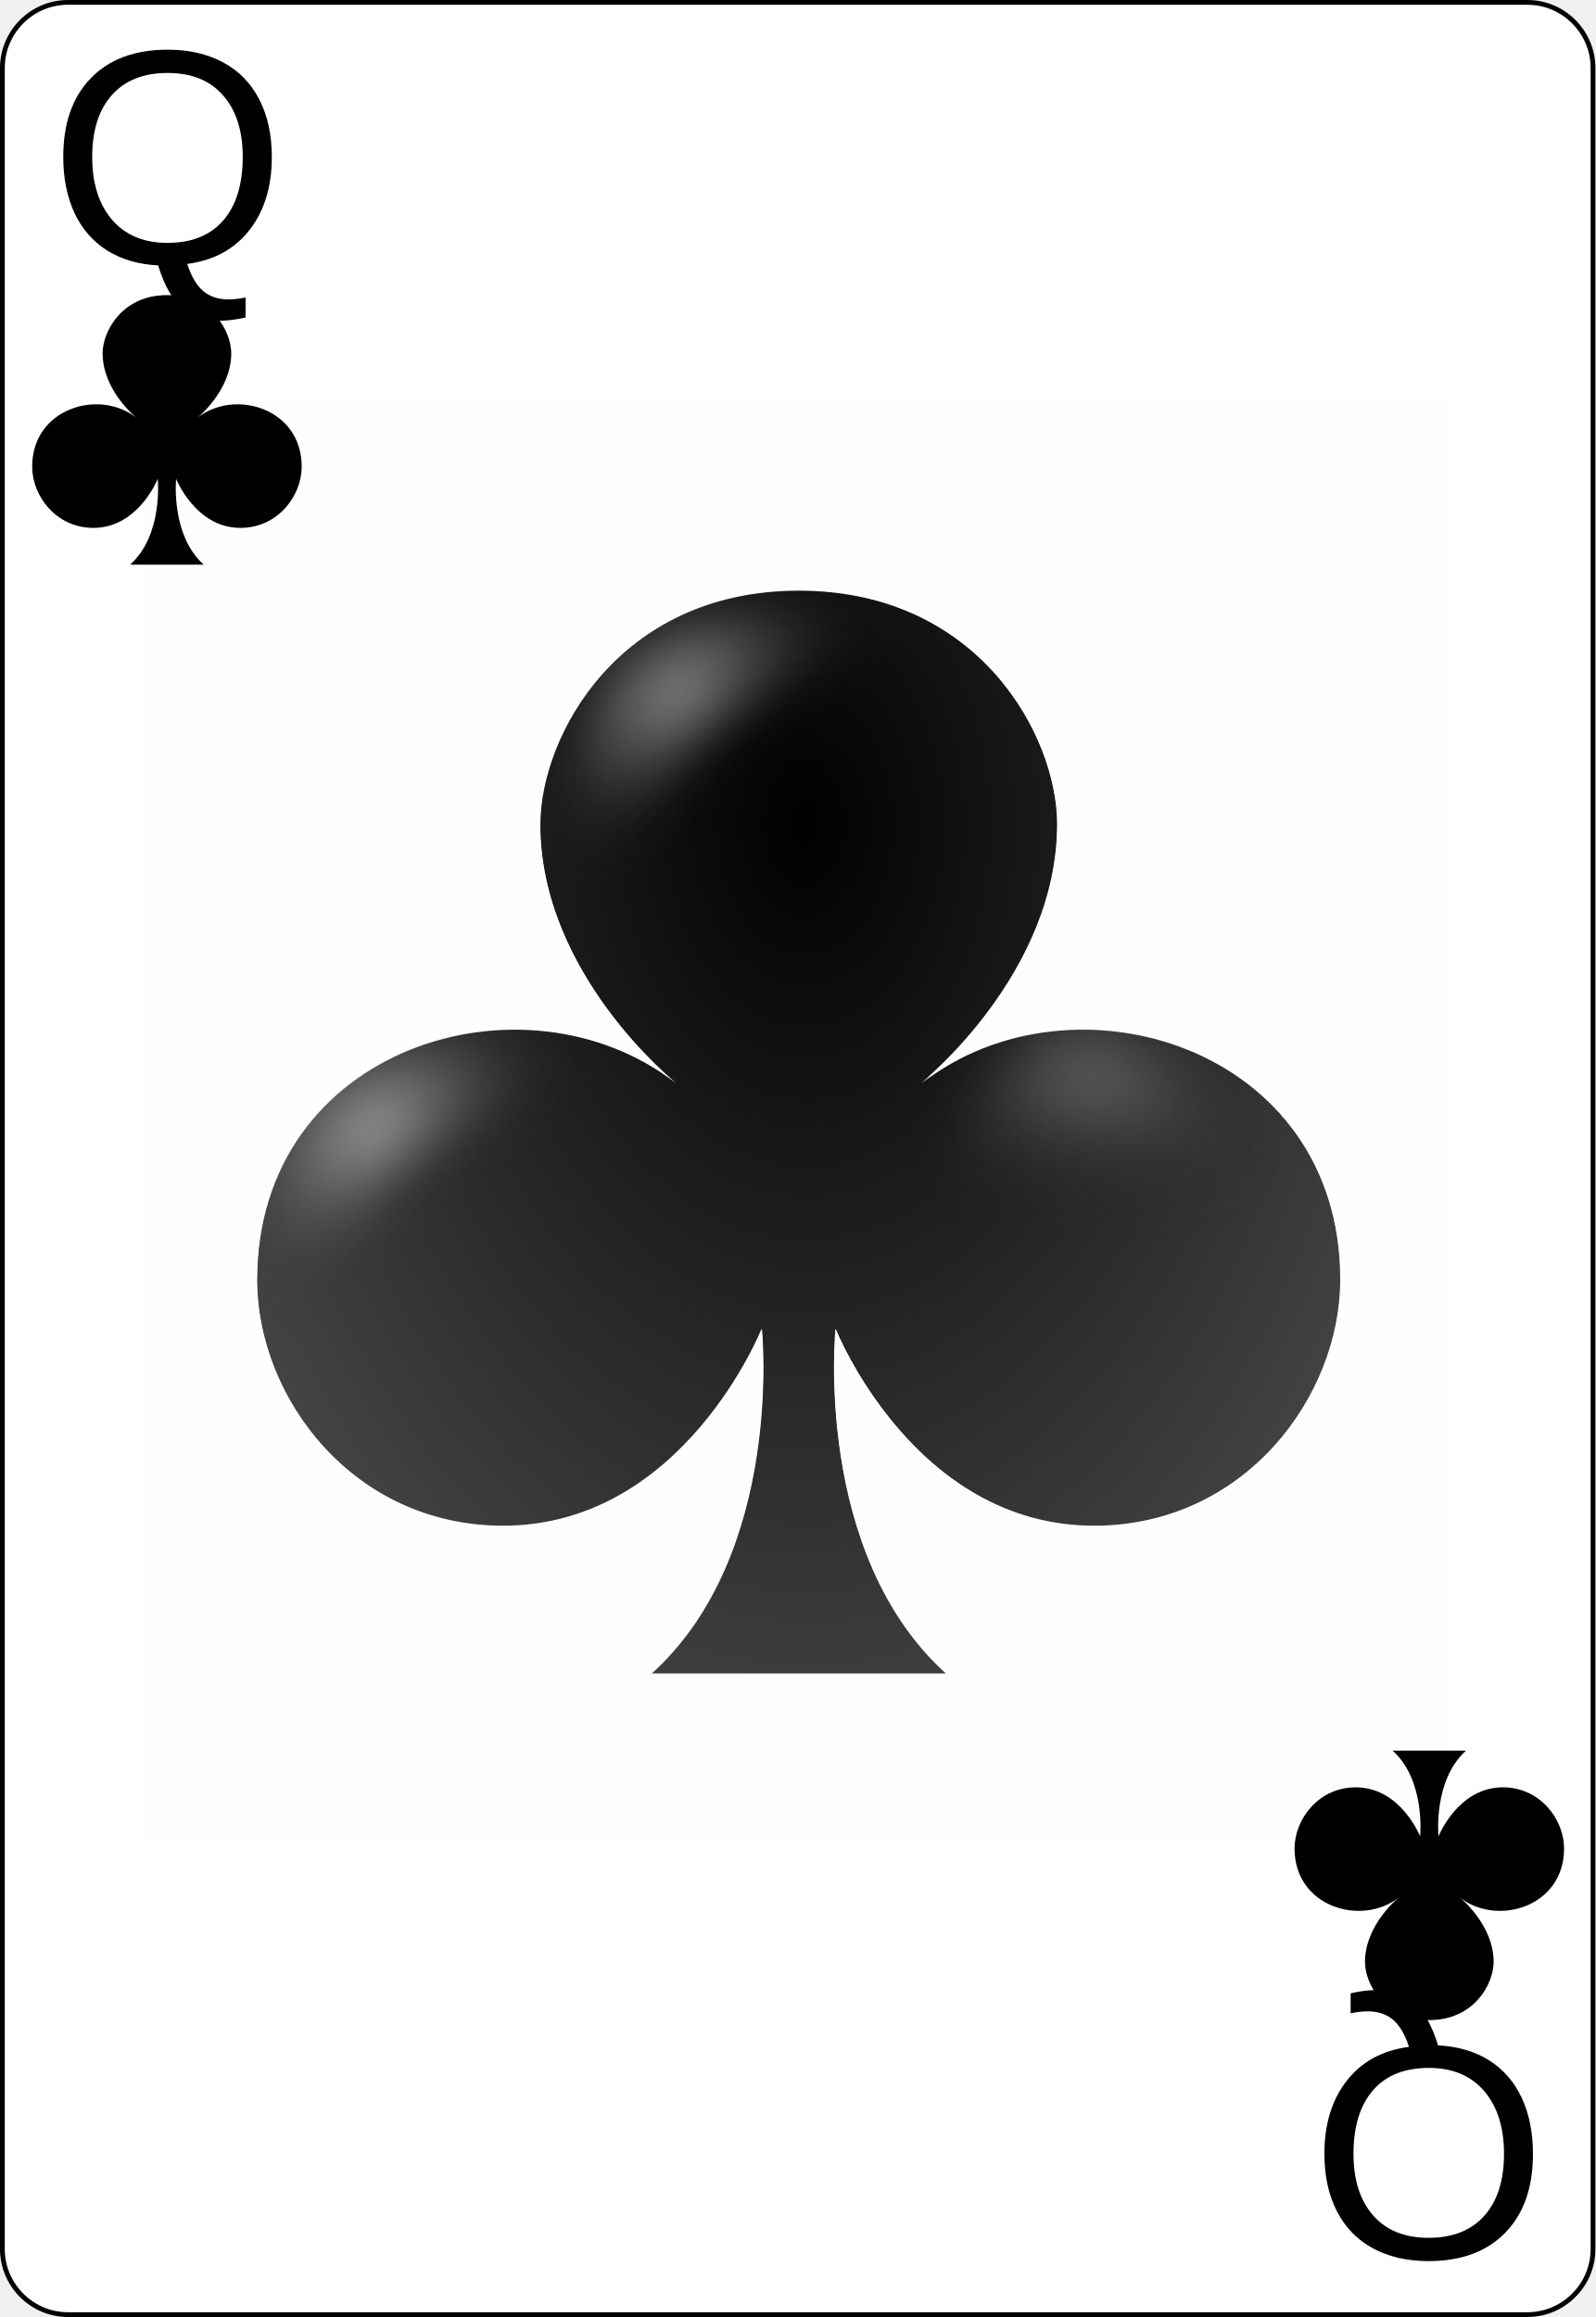
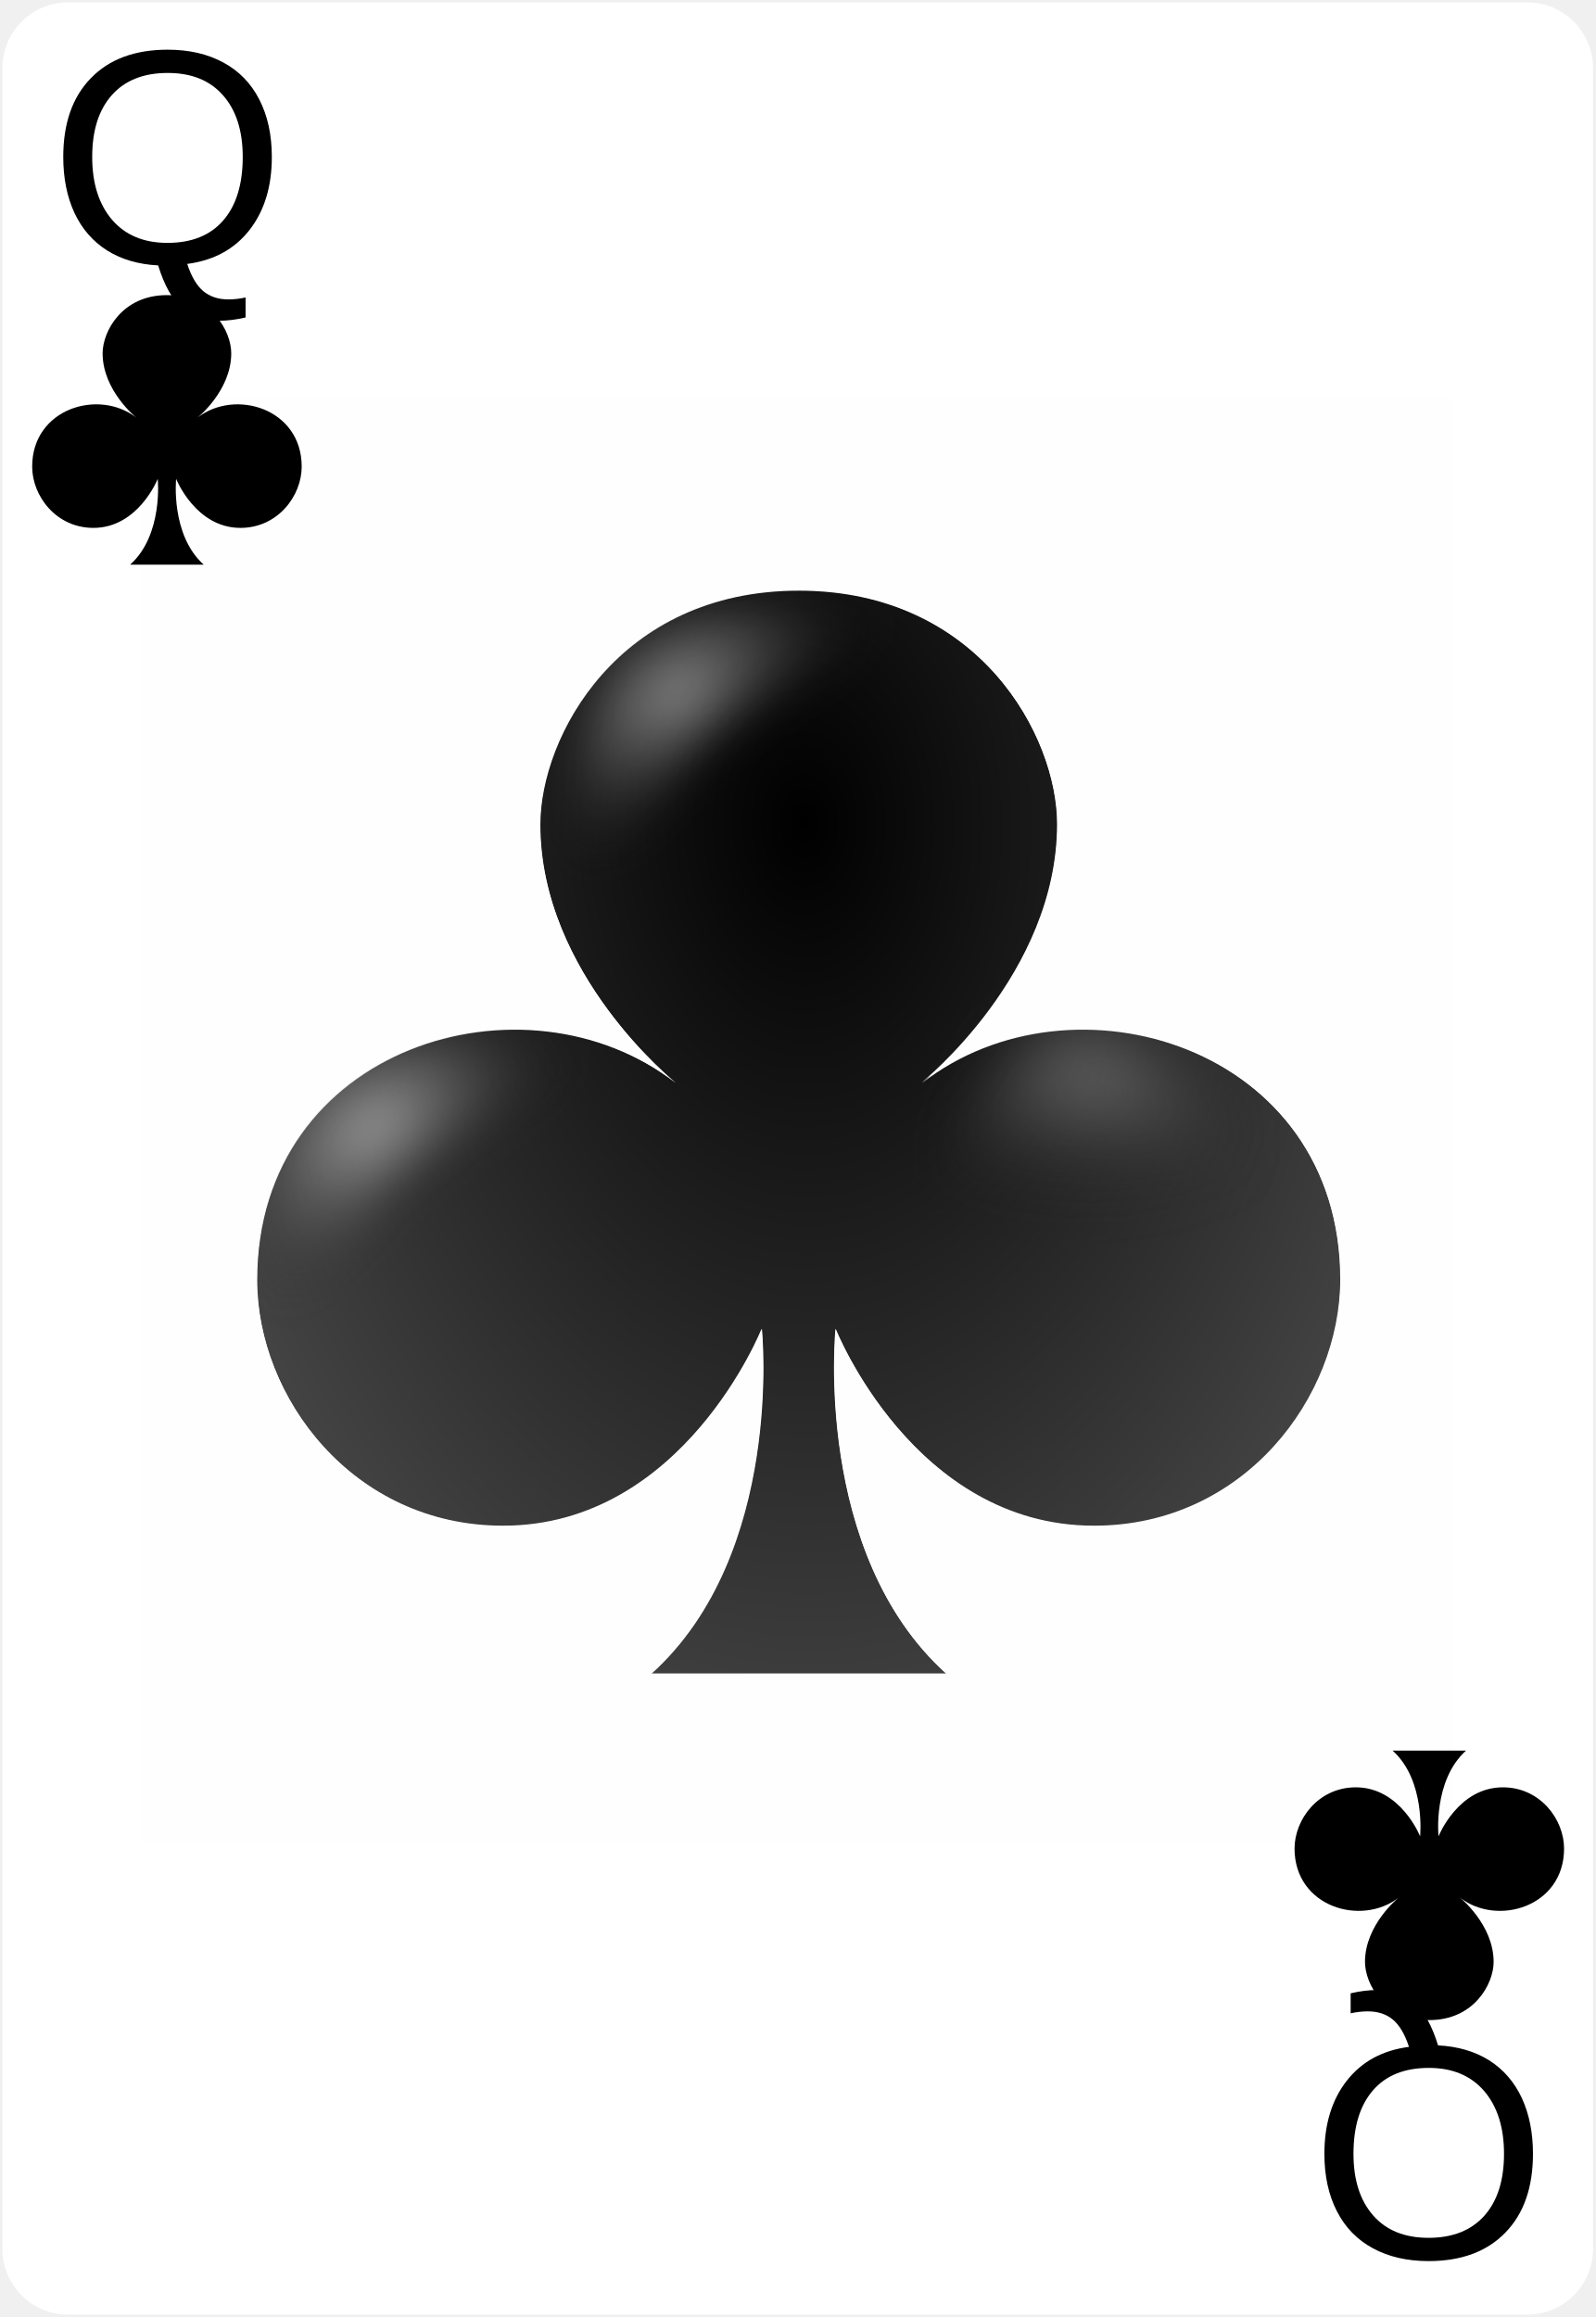
<svg xmlns="http://www.w3.org/2000/svg" xmlns:xlink="http://www.w3.org/1999/xlink" width="167.087pt" height="242.667pt" viewBox="0 0 167.087 242.667" xml:space="preserve" id="svg2" version="1.1">
  <defs id="defs41">
    <radialGradient xlink:href="#linearGradient2984" id="radialGradient3760" cx="48.231" cy="18.138" fx="48.231" fy="18.138" r="9.5" gradientUnits="userSpaceOnUse" gradientTransform="matrix(-1.560526,0.01828294,-0.02684055,-2.290953,123.9838,58.80911)" />
    <linearGradient id="linearGradient2984">
      <stop style="stop-color:#000000;stop-opacity:1;" offset="0" id="stop2986" />
      <stop style="stop-color:#000000;stop-opacity:0.656;" offset="1" id="stop2988" />
    </linearGradient>
    <radialGradient xlink:href="#linearGradient3784" id="radialGradient3792" cx="171.487" cy="511.223" fx="171.487" fy="511.223" r="81.903" gradientTransform="matrix(1.152989,-0.6739155,0.3948202,0.6754904,-233.6326,270.4008)" gradientUnits="userSpaceOnUse" />
    <linearGradient id="linearGradient3784">
      <stop style="stop-color:#ffffff;stop-opacity:0.534;" offset="0" id="stop3786" />
      <stop style="stop-color:#000000;stop-opacity:0;" offset="1" id="stop3788" />
    </linearGradient>
    <filter color-interpolation-filters="sRGB" id="filter3834" x="-0.139" width="1.279" y="-0.162" height="1.325">
      <feGaussianBlur stdDeviation="9.511" id="feGaussianBlur3836" />
    </filter>
    <radialGradient r="81.903" fy="511.223" fx="171.487" cy="511.223" cx="171.487" gradientTransform="matrix(1.152989,-0.6739155,0.3948202,0.6754904,-233.6326,270.4008)" gradientUnits="userSpaceOnUse" id="radialGradient3855" xlink:href="#linearGradient3784-4" />
    <linearGradient id="linearGradient3784-4">
      <stop style="stop-color:#ffffff;stop-opacity:0.519;" offset="0" id="stop3786-8" />
      <stop style="stop-color:#000000;stop-opacity:0;" offset="1" id="stop3788-6" />
    </linearGradient>
    <filter color-interpolation-filters="sRGB" id="filter3834-6" x="-0.139" width="1.279" y="-0.162" height="1.325">
      <feGaussianBlur stdDeviation="9.511" id="feGaussianBlur3836-6" />
    </filter>
    <radialGradient r="81.903" fy="461.841" fx="181.694" cy="461.841" cx="181.694" gradientTransform="matrix(1.152989,-0.6739155,0.3948202,0.6754904,-233.6326,270.4008)" gradientUnits="userSpaceOnUse" id="radialGradient3916" xlink:href="#linearGradient3784-3" />
    <linearGradient id="linearGradient3784-3">
      <stop style="stop-color:#ffffff;stop-opacity:0.702;" offset="0" id="stop3786-86" />
      <stop style="stop-color:#000000;stop-opacity:0;" offset="1" id="stop3788-2" />
    </linearGradient>
    <filter color-interpolation-filters="sRGB" id="filter3834-7" x="-0.139" width="1.279" y="-0.162" height="1.325">
      <feGaussianBlur stdDeviation="9.511" id="feGaussianBlur3836-0" />
    </filter>
  </defs>
-   <g id="Layer_x0020_1" style="fill-rule:nonzero;clip-rule:nonzero;stroke:#000000;stroke-miterlimit:4;">
+   <g id="Layer_x0020_1" style="fill-rule:nonzero;clip-rule:nonzero;stroke:none;stroke-miterlimit:4;">
    <path style="fill:#FFFFFF;stroke-width:0.5;" d="M166.837,235.548c0,3.777-3.087,6.869-6.871,6.869H7.111c-3.775,0-6.861-3.092-6.861-6.869V7.12C0.25,3.343,3.336,0.25,7.111,0.25h152.855    c3.784,0,6.871,3.093,6.871,6.87v228.428z" id="path5" />
    <g style="stroke:none;" id="g7">
      <g id="g9">
				
			</g>
    </g>
    <g id="g15">
			
		</g>
    <g id="g19">
			
		</g>
    <g style="stroke:none;" id="g23">
      <g id="g25">
				
			</g>
    </g>
    <g style="stroke:none;" id="g31">
      <g id="g33">
				
			</g>
    </g>
  </g>
  <text xml:space="preserve" style="font-size:32px;font-style:normal;font-weight:normal;line-height:125%;letter-spacing:0px;word-spacing:0px;fill:#000000;fill-opacity:1;stroke:none;font-family:Bitstream Vera Sans" x="5.111" y="27.548" id="text3788">
    <tspan id="tspan3790" x="5.111" y="27.548" style="font-style:normal;font-variant:normal;font-weight:normal;font-stretch:normal;font-family:Arial;-inkscape-font-specification:Arial">Q</tspan>
  </text>
  <g transform="matrix(0.206146,0,0,0.206146,8.870546,16.51276)" id="g3804">
    <g id="layer1-1" transform="matrix(28.96992,0,0,28.96992,-1031.537,-187.3767)">
      <path style="fill:url(#radialGradient3760);fill-opacity:1" d="m 50.291,22.698 c 0,0 2.375,-1.9 2.375,-4.534 0,-1.542 -1.369,-4.102 -4.534,-4.102 -3.165,0 -4.534,2.561 -4.534,4.102 0,2.634 2.375,4.534 2.375,4.534 -2.638,-2.055 -7.341,-0.652 -7.341,3.455 0,2.056 1.68,4.318 4.318,4.318 3.165,0 4.534,-3.455 4.534,-3.455 0,0 0.402,3.938 -1.943,6.046 h 5.182 c -2.345,-2.107 -1.943,-6.046 -1.943,-6.046 0,0 1.369,3.455 4.534,3.455 2.639,0 4.318,-2.263 4.318,-4.318 0,-4.107 -4.703,-5.51 -7.341,-3.455 z" id="cl" />
    </g>
    <path transform="matrix(1.109126,0,0,1.207169,-37.34915,-111.3423)" id="path3762" d="m 117.301,604.266 c 0,0 -8.068,-94.95 22.857,-122.857 34.761,-31.369 140,-11.429 140,-11.429 0,0 -71.54,24.838 -100,48.571 -27.21,22.692 -62.857,85.714 -62.857,85.714 z" style="fill:url(#radialGradient3792);fill-opacity:1;stroke:none;filter:url(#filter3834)" />
    <path transform="matrix(1.109126,0,0,1.207169,117.2523,-332.2654)" id="path3762-6" d="m 117.301,604.266 c 0,0 -8.068,-94.95 22.857,-122.857 34.761,-31.369 140,-11.429 140,-11.429 0,0 -71.54,24.838 -100,48.571 -27.21,22.692 -62.857,85.714 -62.857,85.714 z" style="fill:url(#radialGradient3855);fill-opacity:1;stroke:none;filter:url(#filter3834-6)" />
    <path transform="matrix(1.142038,0.7029084,-0.8418848,1.367838,729.3719,-305.0747)" id="path3762-7" d="m 117.301,604.266 c 0,0 -8.068,-94.95 22.857,-122.857 34.761,-31.369 140,-11.429 140,-11.429 0,0 -71.54,24.838 -100,48.571 -27.21,22.692 -62.857,85.714 -62.857,85.714 z" style="fill:url(#radialGradient3916);fill-opacity:1;stroke:none;filter:url(#filter3834-7)" />
    <path id="rect3015" d="m 28.356,122.025 0,734.281 667.156,0 0,-734.281 -667.156,0 z m 334.281,97.625 c 91.69,0 131.375,74.172 131.375,118.844 0,76.307 -68.812,131.344 -68.812,131.344 76.423,-59.533 212.656,-18.886 212.656,100.094 0,59.533 -48.642,125.094 -125.094,125.094 -91.69,0 -131.344,-100.094 -131.344,-100.094 0,0 -11.653,114.117 56.281,175.156 l -150.125,0 c 67.934,-61.069 56.312,-175.156 56.312,-175.156 0,0 -39.654,100.094 -131.344,100.094 -76.423,0 -125.094,-65.532 -125.094,-125.094 0,-118.979 136.234,-159.627 212.656,-100.094 0,0 -68.812,-55.037 -68.812,-131.344 0,-44.643 39.654,-118.844 131.344,-118.844 z" style="fill:#fffeff;fill-opacity:1;fill-rule:nonzero;stroke:none" />
  </g>
  <g transform="matrix(1.485651,0,0,1.485651,-54.02466,10.01807)" id="layer1-1-4">
    <path id="cl-9" d="m 50.291,22.698 c 0,0 2.375,-1.9 2.375,-4.534 0,-1.542 -1.369,-4.102 -4.534,-4.102 -3.165,0 -4.534,2.561 -4.534,4.102 0,2.634 2.375,4.534 2.375,4.534 -2.638,-2.055 -7.341,-0.652 -7.341,3.455 0,2.056 1.68,4.318 4.318,4.318 3.165,0 4.534,-3.455 4.534,-3.455 0,0 0.402,3.938 -1.943,6.046 h 5.182 c -2.345,-2.107 -1.943,-6.046 -1.943,-6.046 0,0 1.369,3.455 4.534,3.455 2.639,0 4.318,-2.263 4.318,-4.318 0,-4.107 -4.703,-5.51 -7.341,-3.455 z" style="fill:#000000" />
  </g>
  <text xml:space="preserve" style="font-size:32px;font-style:normal;font-weight:normal;line-height:125%;letter-spacing:0px;word-spacing:0px;fill:#000000;fill-opacity:1;stroke:none;font-family:Bitstream Vera Sans" x="-162.064" y="-214.467" id="text3788-8" transform="scale(-1,-1)">
    <tspan id="tspan3790-7" x="-162.064" y="-214.467" style="font-style:normal;font-variant:normal;font-weight:normal;font-stretch:normal;font-family:Arial;-inkscape-font-specification:Arial">Q</tspan>
  </text>
  <g transform="matrix(-1.485651,0,0,-1.485651,221.1992,232.4618)" id="layer1-1-4-1">
    <path id="cl-9-7" d="m 50.291,22.698 c 0,0 2.375,-1.9 2.375,-4.534 0,-1.542 -1.369,-4.102 -4.534,-4.102 -3.165,0 -4.534,2.561 -4.534,4.102 0,2.634 2.375,4.534 2.375,4.534 -2.638,-2.055 -7.341,-0.652 -7.341,3.455 0,2.056 1.68,4.318 4.318,4.318 3.165,0 4.534,-3.455 4.534,-3.455 0,0 0.402,3.938 -1.943,6.046 h 5.182 c -2.345,-2.107 -1.943,-6.046 -1.943,-6.046 0,0 1.369,3.455 4.534,3.455 2.639,0 4.318,-2.263 4.318,-4.318 0,-4.107 -4.703,-5.51 -7.341,-3.455 z" style="fill:#000000" />
  </g>
</svg>
